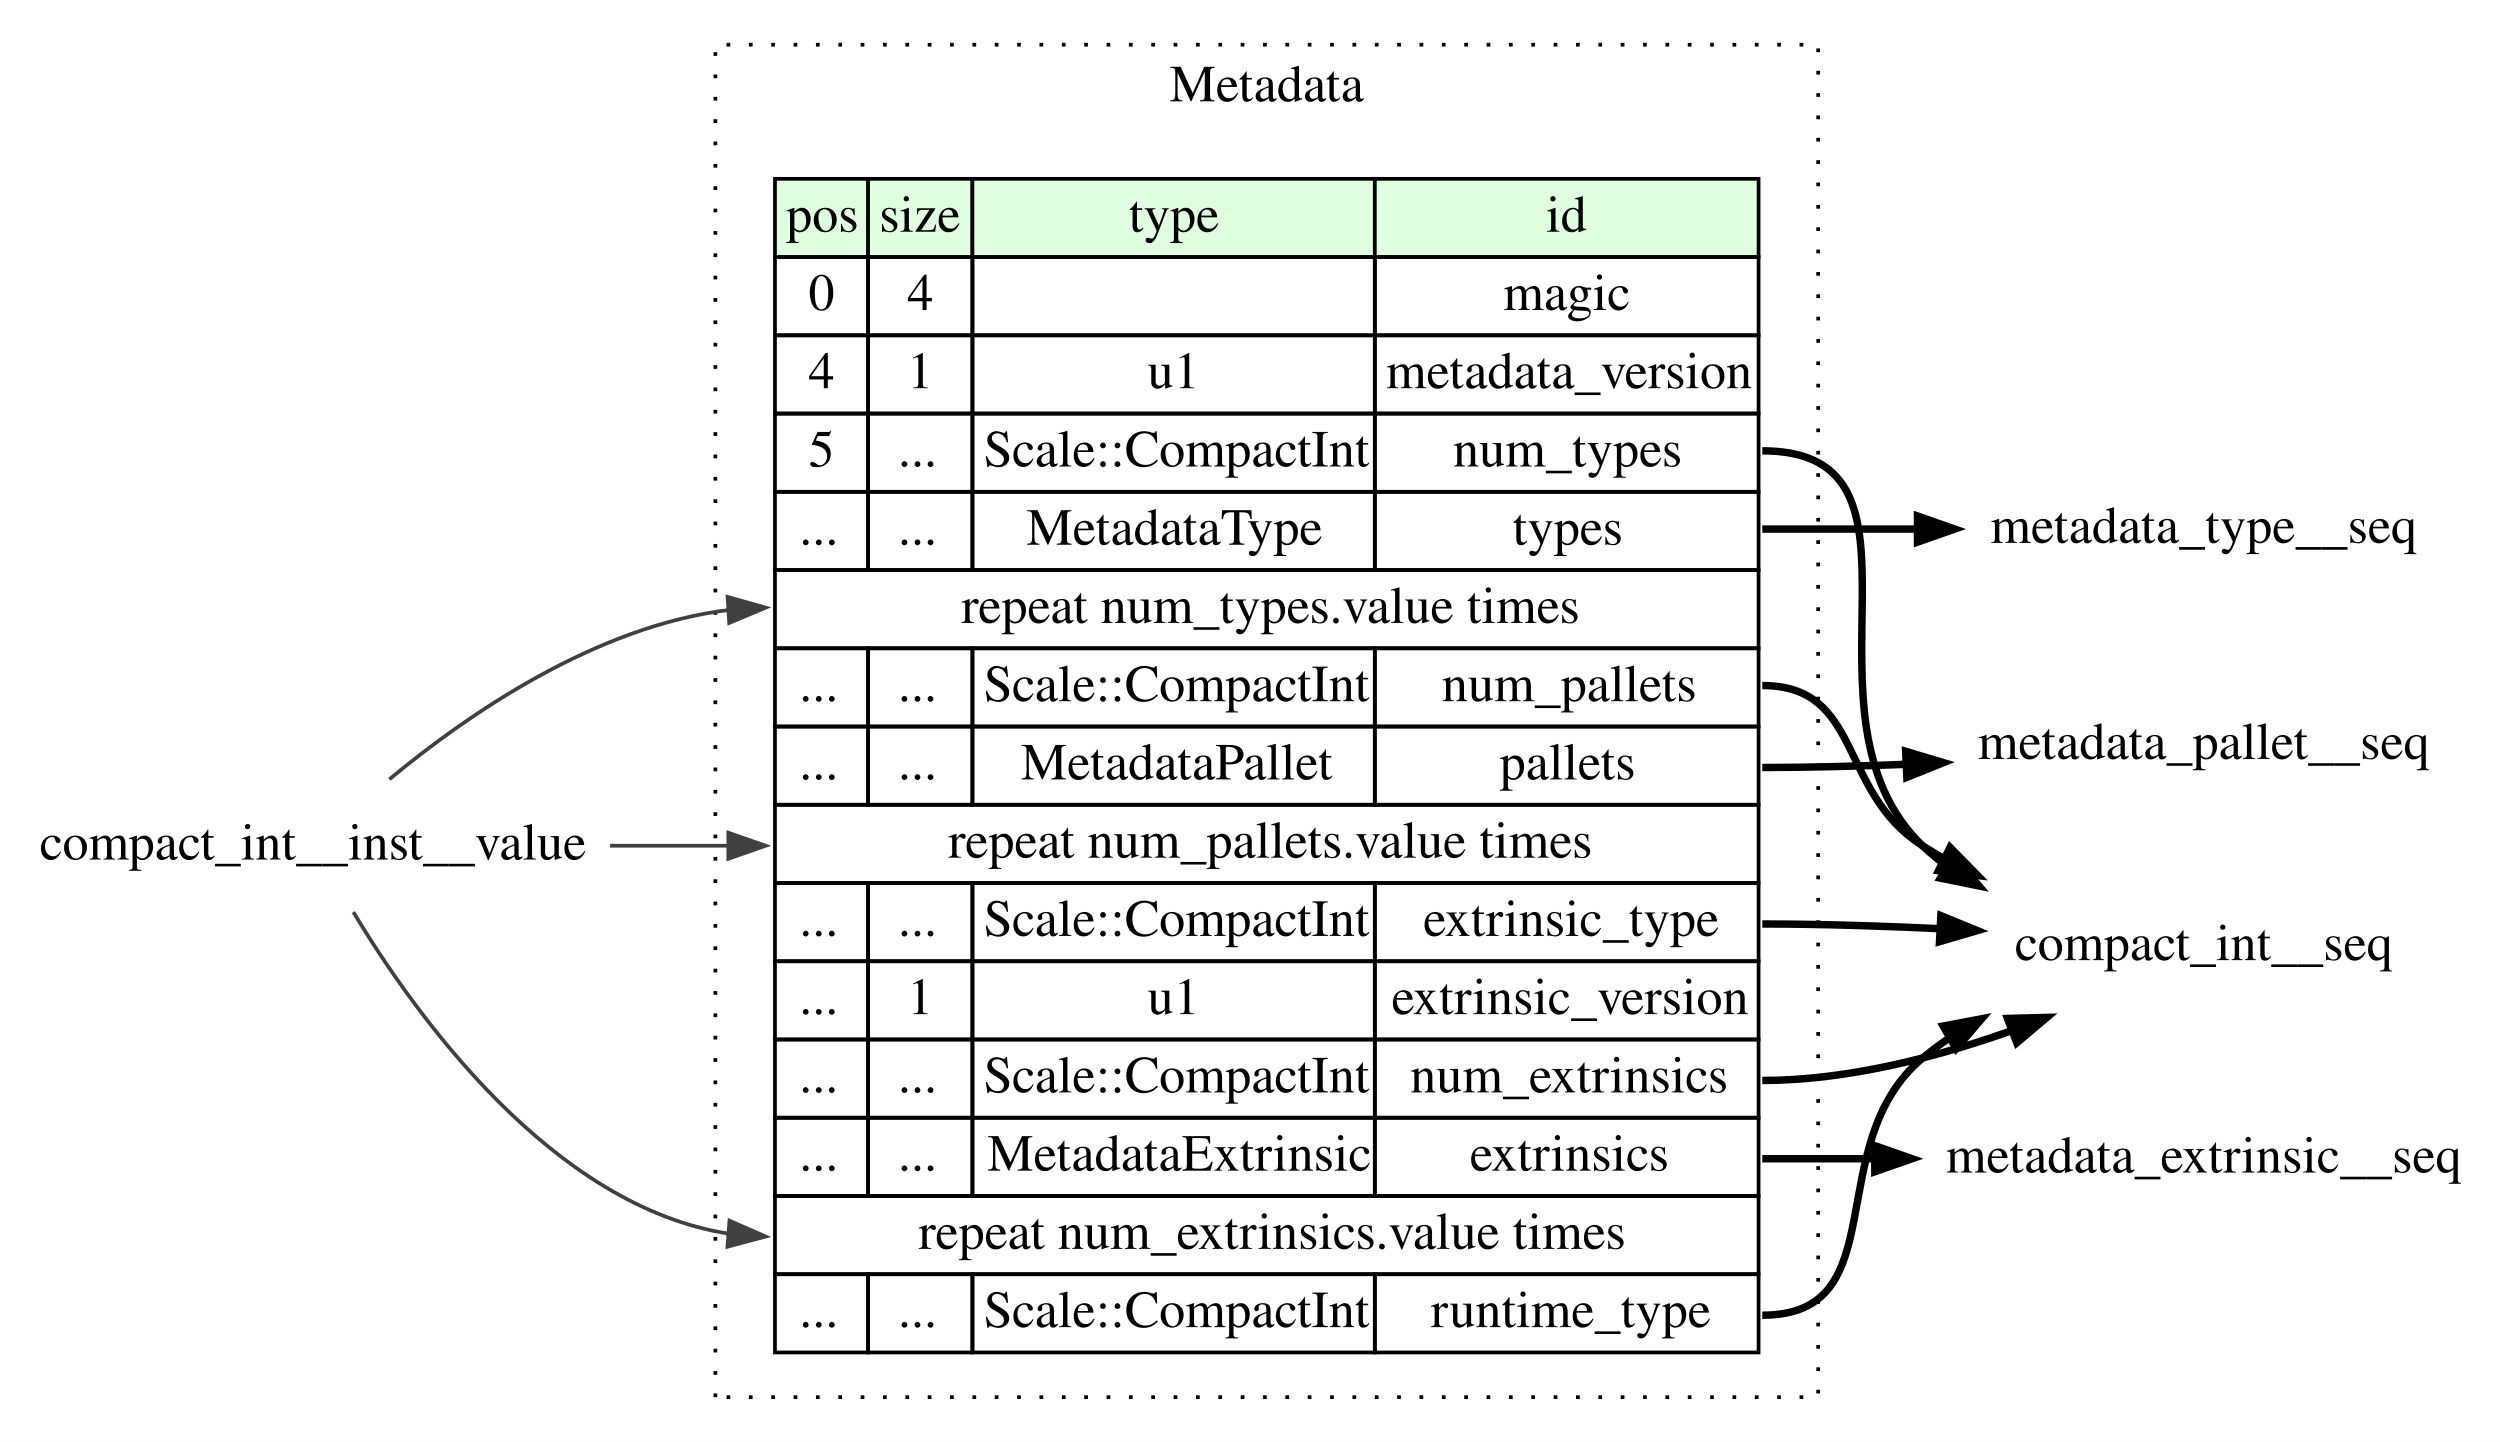
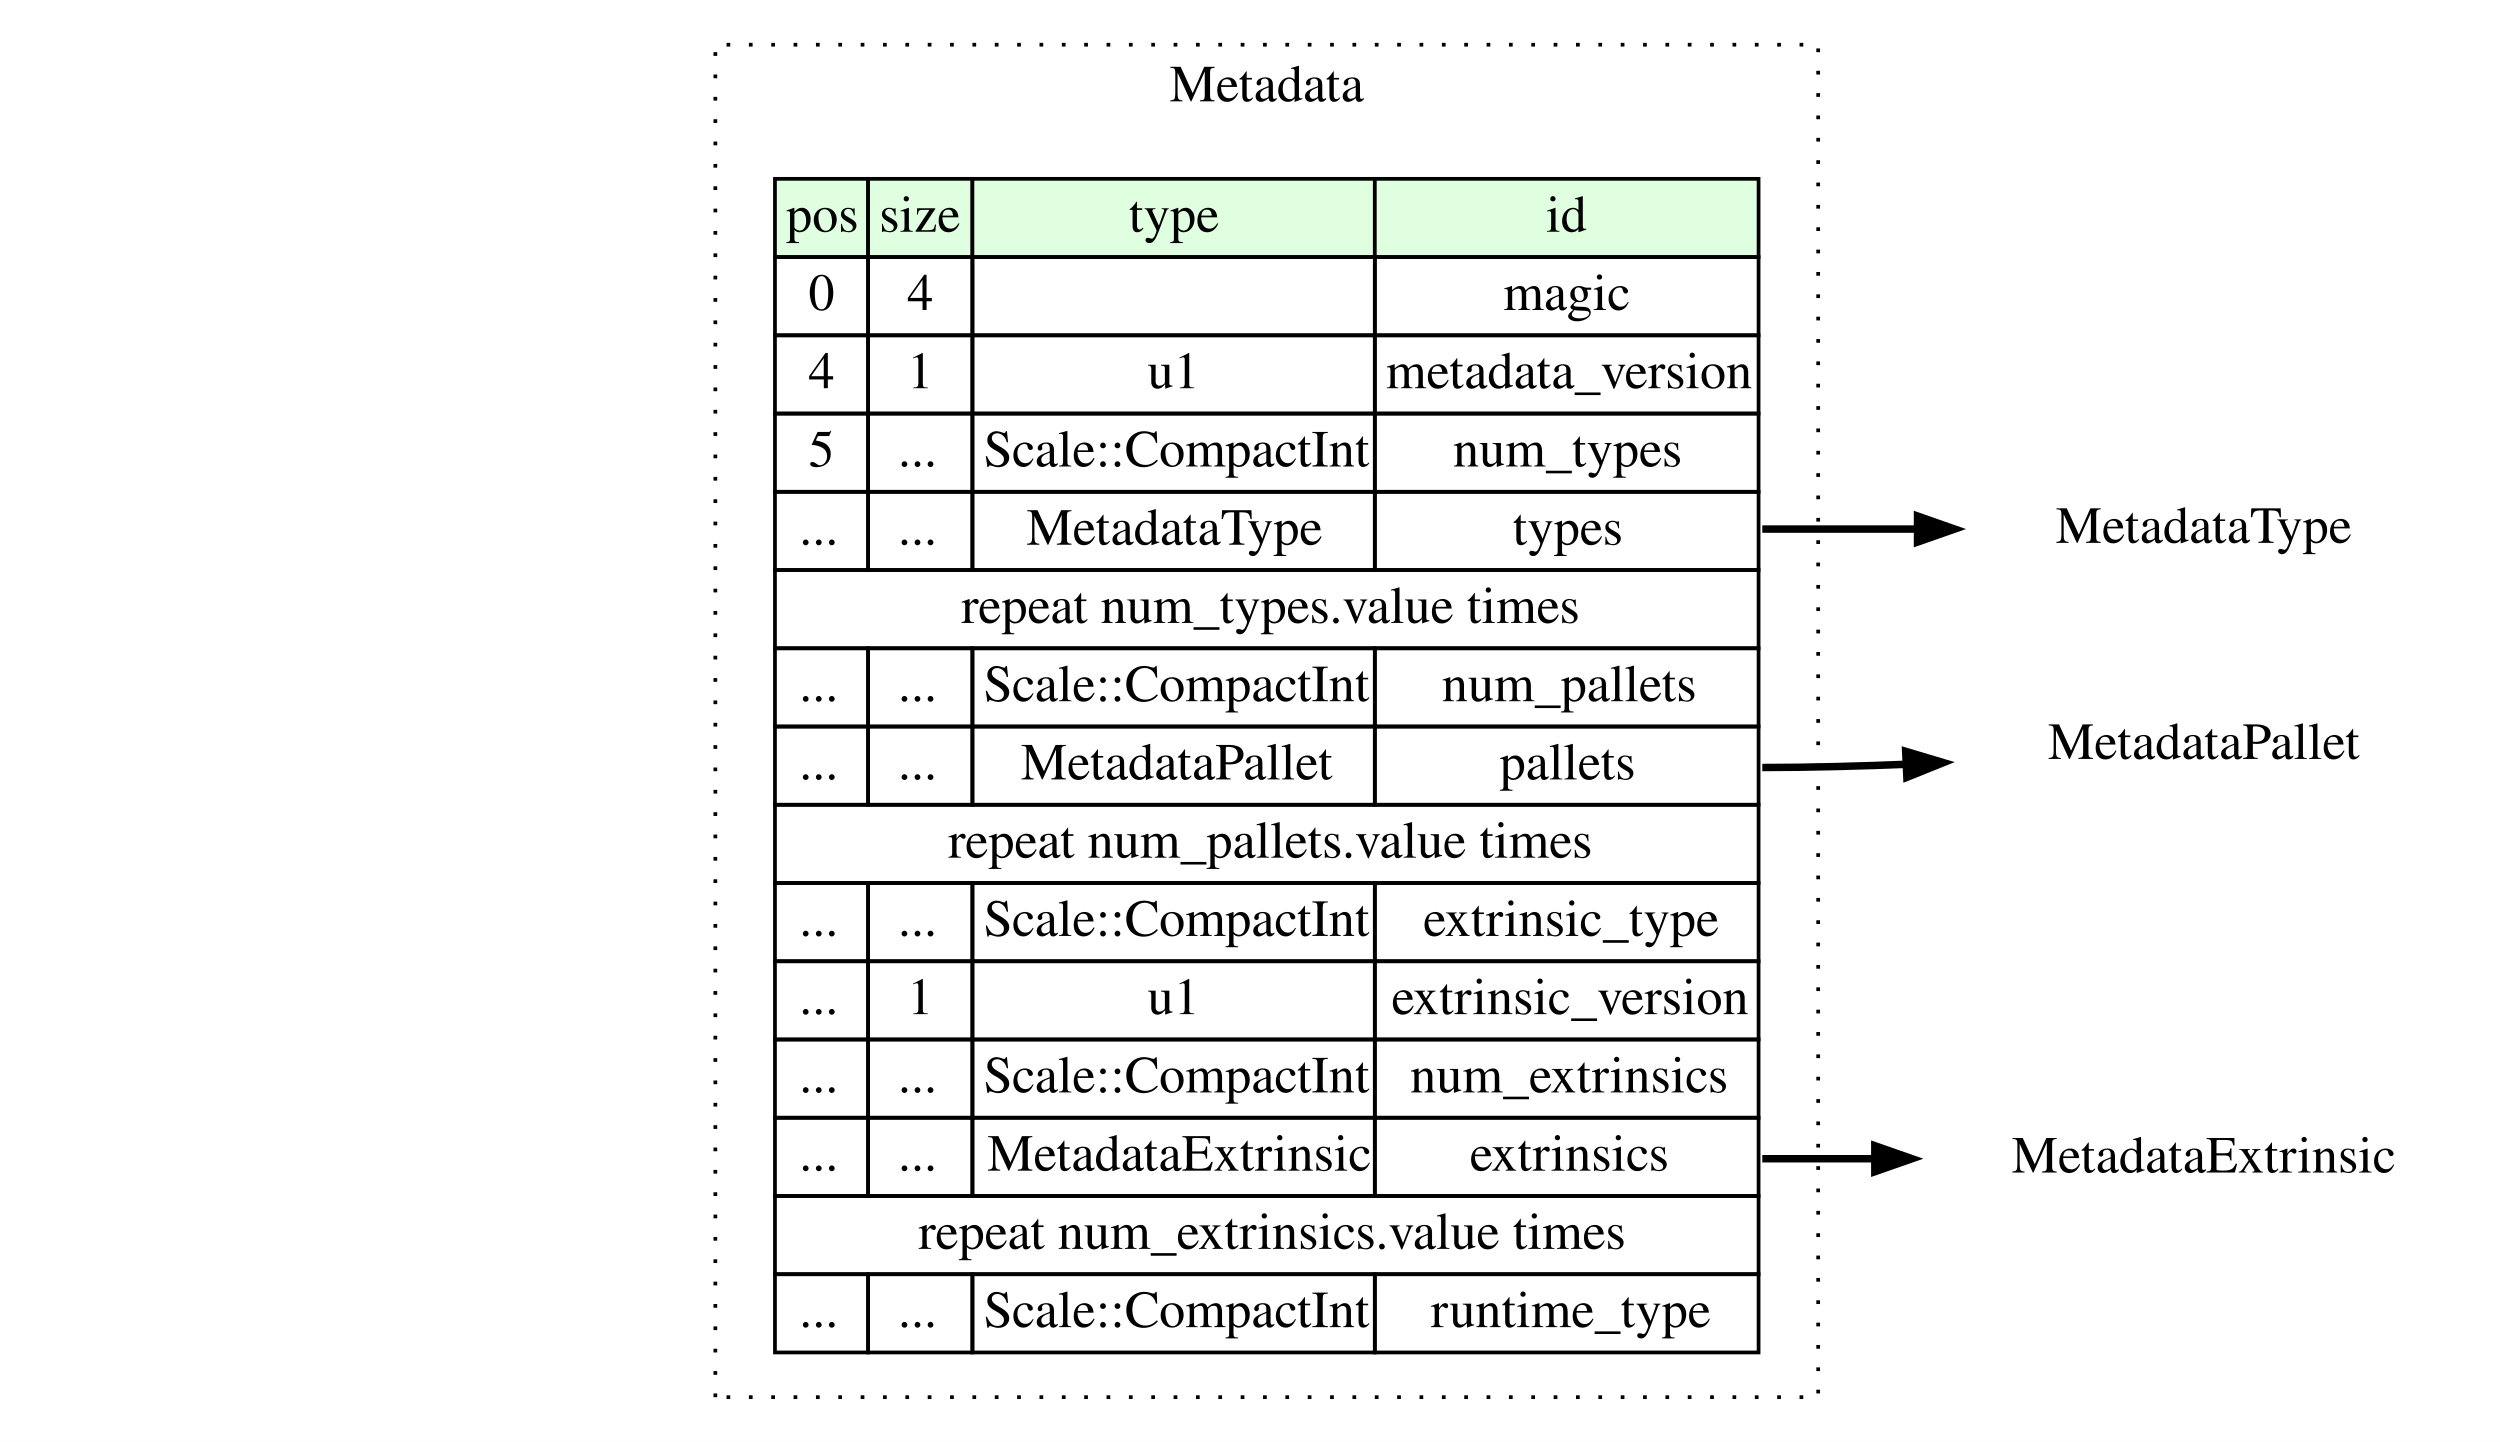
- <svg xmlns="http://www.w3.org/2000/svg" width="671pt" height="387pt" viewBox="0.00 0.00 671.00 387.00">
+ <svg xmlns="http://www.w3.org/2000/svg" xmlns:xlink="http://www.w3.org/1999/xlink" width="671pt" height="387pt" viewBox="0.00 0.00 671.00 387.00">
  <g id="graph0" class="graph" transform="scale(1 1) rotate(0) translate(4 383)">
    <polygon fill="white" stroke="none" points="-4,4 -4,-383 667,-383 667,4 -4,4" />
    <g id="clust1" class="cluster">
      <polygon fill="none" stroke="black" stroke-dasharray="1,5" points="188,-8 188,-371 484,-371 484,-8 188,-8" />
      <text text-anchor="middle" x="336" y="-355.8" font-family="Times,serif" font-size="14.00">Metadata</text>
    </g>
    <g id="node1" class="node">
      <polygon fill="#e0ffe0" stroke="none" points="204,-314 204,-335 229,-335 229,-314 204,-314" />
      <polygon fill="none" stroke="black" points="204,-314 204,-335 229,-335 229,-314 204,-314" />
      <text text-anchor="start" x="207" y="-320.8" font-family="Times,serif" font-size="14.00">pos</text>
      <polygon fill="#e0ffe0" stroke="none" points="229,-314 229,-335 257,-335 257,-314 229,-314" />
      <polygon fill="none" stroke="black" points="229,-314 229,-335 257,-335 257,-314 229,-314" />
      <text text-anchor="start" x="232" y="-320.8" font-family="Times,serif" font-size="14.00">size</text>
      <polygon fill="#e0ffe0" stroke="none" points="257,-314 257,-335 365,-335 365,-314 257,-314" />
      <polygon fill="none" stroke="black" points="257,-314 257,-335 365,-335 365,-314 257,-314" />
      <text text-anchor="start" x="299" y="-320.8" font-family="Times,serif" font-size="14.00">type</text>
      <polygon fill="#e0ffe0" stroke="none" points="365,-314 365,-335 468,-335 468,-314 365,-314" />
      <polygon fill="none" stroke="black" points="365,-314 365,-335 468,-335 468,-314 365,-314" />
      <text text-anchor="start" x="411" y="-320.8" font-family="Times,serif" font-size="14.00">id</text>
      <polygon fill="none" stroke="black" points="204,-293 204,-314 229,-314 229,-293 204,-293" />
      <text text-anchor="start" x="213" y="-299.8" font-family="Times,serif" font-size="14.00">0</text>
      <polygon fill="none" stroke="black" points="229,-293 229,-314 257,-314 257,-293 229,-293" />
      <text text-anchor="start" x="239.5" y="-299.8" font-family="Times,serif" font-size="14.00">4</text>
      <polygon fill="none" stroke="black" points="257,-293 257,-314 365,-314 365,-293 257,-293" />
      <polygon fill="none" stroke="black" points="365,-293 365,-314 468,-314 468,-293 365,-293" />
      <text text-anchor="start" x="399.5" y="-299.8" font-family="Times,serif" font-size="14.00">magic</text>
      <polygon fill="none" stroke="black" points="204,-272 204,-293 229,-293 229,-272 204,-272" />
      <text text-anchor="start" x="213" y="-278.8" font-family="Times,serif" font-size="14.00">4</text>
      <polygon fill="none" stroke="black" points="229,-272 229,-293 257,-293 257,-272 229,-272" />
      <text text-anchor="start" x="239.5" y="-278.8" font-family="Times,serif" font-size="14.00">1</text>
      <polygon fill="none" stroke="black" points="257,-272 257,-293 365,-293 365,-272 257,-272" />
      <text text-anchor="start" x="304" y="-278.8" font-family="Times,serif" font-size="14.00">u1</text>
      <polygon fill="none" stroke="black" points="365,-272 365,-293 468,-293 468,-272 365,-272" />
      <text text-anchor="start" x="368" y="-278.8" font-family="Times,serif" font-size="14.00">metadata_version</text>
      <polygon fill="none" stroke="black" points="204,-251 204,-272 229,-272 229,-251 204,-251" />
      <text text-anchor="start" x="213" y="-257.8" font-family="Times,serif" font-size="14.00">5</text>
      <polygon fill="none" stroke="black" points="229,-251 229,-272 257,-272 257,-251 229,-251" />
      <text text-anchor="start" x="237" y="-257.8" font-family="Times,serif" font-size="14.00">...</text>
      <polygon fill="none" stroke="black" points="257,-251 257,-272 365,-272 365,-251 257,-251" />
      <text text-anchor="start" x="260" y="-257.8" font-family="Times,serif" font-size="14.00">Scale::CompactInt</text>
      <polygon fill="none" stroke="black" points="365,-251 365,-272 468,-272 468,-251 365,-251" />
      <text text-anchor="start" x="386" y="-257.8" font-family="Times,serif" font-size="14.00">num_types</text>
      <polygon fill="none" stroke="black" points="204,-230 204,-251 229,-251 229,-230 204,-230" />
      <text text-anchor="start" x="210.5" y="-236.8" font-family="Times,serif" font-size="14.00">...</text>
      <polygon fill="none" stroke="black" points="229,-230 229,-251 257,-251 257,-230 229,-230" />
      <text text-anchor="start" x="237" y="-236.8" font-family="Times,serif" font-size="14.00">...</text>
      <polygon fill="none" stroke="black" points="257,-230 257,-251 365,-251 365,-230 257,-230" />
      <text text-anchor="start" x="271.5" y="-236.8" font-family="Times,serif" font-size="14.00">MetadataType</text>
      <polygon fill="none" stroke="black" points="365,-230 365,-251 468,-251 468,-230 365,-230" />
      <text text-anchor="start" x="402" y="-236.8" font-family="Times,serif" font-size="14.00">types</text>
      <polygon fill="none" stroke="black" points="204,-209 204,-230 468,-230 468,-209 204,-209" />
      <text text-anchor="start" x="254" y="-215.8" font-family="Times,serif" font-size="14.00">repeat num_types.value times</text>
      <polygon fill="none" stroke="black" points="204,-188 204,-209 229,-209 229,-188 204,-188" />
      <text text-anchor="start" x="210.5" y="-194.8" font-family="Times,serif" font-size="14.00">...</text>
      <polygon fill="none" stroke="black" points="229,-188 229,-209 257,-209 257,-188 229,-188" />
      <text text-anchor="start" x="237" y="-194.8" font-family="Times,serif" font-size="14.00">...</text>
      <polygon fill="none" stroke="black" points="257,-188 257,-209 365,-209 365,-188 257,-188" />
      <text text-anchor="start" x="260" y="-194.8" font-family="Times,serif" font-size="14.00">Scale::CompactInt</text>
      <polygon fill="none" stroke="black" points="365,-188 365,-209 468,-209 468,-188 365,-188" />
      <text text-anchor="start" x="383" y="-194.8" font-family="Times,serif" font-size="14.00">num_pallets</text>
      <polygon fill="none" stroke="black" points="204,-167 204,-188 229,-188 229,-167 204,-167" />
      <text text-anchor="start" x="210.5" y="-173.8" font-family="Times,serif" font-size="14.00">...</text>
      <polygon fill="none" stroke="black" points="229,-167 229,-188 257,-188 257,-167 229,-167" />
      <text text-anchor="start" x="237" y="-173.8" font-family="Times,serif" font-size="14.00">...</text>
      <polygon fill="none" stroke="black" points="257,-167 257,-188 365,-188 365,-167 257,-167" />
      <text text-anchor="start" x="270" y="-173.8" font-family="Times,serif" font-size="14.00">MetadataPallet</text>
      <polygon fill="none" stroke="black" points="365,-167 365,-188 468,-188 468,-167 365,-167" />
      <text text-anchor="start" x="398.5" y="-173.8" font-family="Times,serif" font-size="14.00">pallets</text>
      <polygon fill="none" stroke="black" points="204,-146 204,-167 468,-167 468,-146 204,-146" />
      <text text-anchor="start" x="250.5" y="-152.8" font-family="Times,serif" font-size="14.00">repeat num_pallets.value times</text>
      <polygon fill="none" stroke="black" points="204,-125 204,-146 229,-146 229,-125 204,-125" />
      <text text-anchor="start" x="210.5" y="-131.8" font-family="Times,serif" font-size="14.00">...</text>
      <polygon fill="none" stroke="black" points="229,-125 229,-146 257,-146 257,-125 229,-125" />
      <text text-anchor="start" x="237" y="-131.8" font-family="Times,serif" font-size="14.00">...</text>
      <polygon fill="none" stroke="black" points="257,-125 257,-146 365,-146 365,-125 257,-125" />
      <text text-anchor="start" x="260" y="-131.8" font-family="Times,serif" font-size="14.00">Scale::CompactInt</text>
      <polygon fill="none" stroke="black" points="365,-125 365,-146 468,-146 468,-125 365,-125" />
      <text text-anchor="start" x="378" y="-131.8" font-family="Times,serif" font-size="14.00">extrinsic_type</text>
      <polygon fill="none" stroke="black" points="204,-104 204,-125 229,-125 229,-104 204,-104" />
      <text text-anchor="start" x="210.5" y="-110.8" font-family="Times,serif" font-size="14.00">...</text>
      <polygon fill="none" stroke="black" points="229,-104 229,-125 257,-125 257,-104 229,-104" />
      <text text-anchor="start" x="239.5" y="-110.8" font-family="Times,serif" font-size="14.00">1</text>
      <polygon fill="none" stroke="black" points="257,-104 257,-125 365,-125 365,-104 257,-104" />
      <text text-anchor="start" x="304" y="-110.8" font-family="Times,serif" font-size="14.00">u1</text>
      <polygon fill="none" stroke="black" points="365,-104 365,-125 468,-125 468,-104 365,-104" />
      <text text-anchor="start" x="369.5" y="-110.8" font-family="Times,serif" font-size="14.00">extrinsic_version</text>
      <polygon fill="none" stroke="black" points="204,-83 204,-104 229,-104 229,-83 204,-83" />
      <text text-anchor="start" x="210.5" y="-89.8" font-family="Times,serif" font-size="14.00">...</text>
      <polygon fill="none" stroke="black" points="229,-83 229,-104 257,-104 257,-83 229,-83" />
      <text text-anchor="start" x="237" y="-89.8" font-family="Times,serif" font-size="14.00">...</text>
      <polygon fill="none" stroke="black" points="257,-83 257,-104 365,-104 365,-83 257,-83" />
      <text text-anchor="start" x="260" y="-89.8" font-family="Times,serif" font-size="14.00">Scale::CompactInt</text>
      <polygon fill="none" stroke="black" points="365,-83 365,-104 468,-104 468,-83 365,-83" />
      <text text-anchor="start" x="374.5" y="-89.8" font-family="Times,serif" font-size="14.00">num_extrinsics</text>
      <polygon fill="none" stroke="black" points="204,-62 204,-83 229,-83 229,-62 204,-62" />
      <text text-anchor="start" x="210.5" y="-68.8" font-family="Times,serif" font-size="14.00">...</text>
      <polygon fill="none" stroke="black" points="229,-62 229,-83 257,-83 257,-62 229,-62" />
      <text text-anchor="start" x="237" y="-68.8" font-family="Times,serif" font-size="14.00">...</text>
      <polygon fill="none" stroke="black" points="257,-62 257,-83 365,-83 365,-62 257,-62" />
      <text text-anchor="start" x="261" y="-68.8" font-family="Times,serif" font-size="14.00">MetadataExtrinsic</text>
      <polygon fill="none" stroke="black" points="365,-62 365,-83 468,-83 468,-62 365,-62" />
      <text text-anchor="start" x="390.5" y="-68.8" font-family="Times,serif" font-size="14.00">extrinsics</text>
      <polygon fill="none" stroke="black" points="204,-41 204,-62 468,-62 468,-41 204,-41" />
      <text text-anchor="start" x="242.5" y="-47.8" font-family="Times,serif" font-size="14.00">repeat num_extrinsics.value times</text>
      <polygon fill="none" stroke="black" points="204,-20 204,-41 229,-41 229,-20 204,-20" />
      <text text-anchor="start" x="210.5" y="-26.8" font-family="Times,serif" font-size="14.00">...</text>
      <polygon fill="none" stroke="black" points="229,-20 229,-41 257,-41 257,-20 229,-20" />
      <text text-anchor="start" x="237" y="-26.8" font-family="Times,serif" font-size="14.00">...</text>
      <polygon fill="none" stroke="black" points="257,-20 257,-41 365,-41 365,-20 257,-20" />
      <text text-anchor="start" x="260" y="-26.8" font-family="Times,serif" font-size="14.00">Scale::CompactInt</text>
      <polygon fill="none" stroke="black" points="365,-20 365,-41 468,-41 468,-20 365,-20" />
      <text text-anchor="start" x="380" y="-26.8" font-family="Times,serif" font-size="14.00">runtime_type</text>
    </g>
-     <g id="node2" class="node">
-       <text text-anchor="middle" x="587.5" y="-125.3" font-family="Times,serif" font-size="14.00">compact_int__seq</text>
-     </g>
-     <g id="edge1" class="edge">
-       <path fill="none" stroke="black" stroke-width="2" d="M469,-262C519.84,-262 475.38,-191.27 512,-156 514.5,-153.6 517.22,-151.4 520.11,-149.41" />
-       <polygon fill="black" stroke="black" stroke-width="2" points="520.38,-153.32 527.19,-145.2 516.8,-147.3 520.38,-153.32" />
-     </g>
-     <g id="edge4" class="edge">
-       <path fill="none" stroke="black" stroke-width="2" d="M469,-199C496.03,-199 489.2,-170.51 512,-156 514.39,-154.48 516.87,-153.03 519.42,-151.65" />
-       <polygon fill="black" stroke="black" stroke-width="2" points="519.39,-155.57 526.81,-148.01 516.29,-149.3 519.39,-155.57" />
-     </g>
-     <g id="edge7" class="edge">
-       <path fill="none" stroke="black" stroke-width="2" d="M469,-135C485.1,-135 502.42,-134.43 518.69,-133.64" />
-       <polygon fill="black" stroke="black" stroke-width="2" points="516.93,-137.24 526.73,-133.23 516.56,-130.25 516.93,-137.24" />
-     </g>
-     <g id="edge8" class="edge">
-       <path fill="none" stroke="black" stroke-width="2" d="M469,-93C492.15,-93 516.78,-99.47 537.48,-106.92" />
-       <polygon fill="black" stroke="black" stroke-width="2" points="534.81,-109.65 545.4,-109.93 537.3,-103.1 534.81,-109.65" />
-     </g>
-     <g id="edge11" class="edge">
-       <path fill="none" stroke="black" stroke-width="2" d="M469,-30C505.13,-30 484.32,-75.77 512,-99 514.78,-101.33 517.76,-103.5 520.87,-105.51" />
-       <polygon fill="black" stroke="black" stroke-width="2" points="517.52,-107.61 527.93,-109.58 521.02,-101.55 517.52,-107.61" />
-     </g>
    <g id="node3" class="node">
-       <text text-anchor="middle" x="587.5" y="-237.3" font-family="Times,serif" font-size="14.00">metadata_type__seq</text>
+       <text text-anchor="middle" x="587.5" y="-237.3" font-family="Times,serif" font-size="14.00">
+         <a xlink:href="sect-metadata#img-metadata-type" xlink:title="MetadataType">
+                 MetadataType
+               </a>
+       </text>
    </g>
    <g id="edge2" class="edge">
      <path fill="none" stroke="black" stroke-width="2" d="M469,-241C483,-241 497.95,-241 512.32,-241" />
      <polygon fill="black" stroke="black" stroke-width="2" points="510.66,-244.5 520.66,-241 510.66,-237.5 510.66,-244.5" />
    </g>
    <g id="node5" class="node">
-       <text text-anchor="middle" x="587.5" y="-179.3" font-family="Times,serif" font-size="14.00">metadata_pallet__seq</text>
+       <text text-anchor="middle" x="587.5" y="-179.3" font-family="Times,serif" font-size="14.00">
+         <a xlink:href="sect-metadata#img-metadata-pallet" xlink:title="MetadataPallet">
+                 MetadataPallet
+               </a>
+       </text>
    </g>
    <g id="edge5" class="edge">
      <path fill="none" stroke="black" stroke-width="2" d="M469,-177C482.09,-177 495.98,-177.38 509.46,-177.94" />
      <polygon fill="black" stroke="black" stroke-width="2" points="507.48,-181.35 517.63,-178.31 507.8,-174.36 507.48,-181.35" />
    </g>
    <g id="node6" class="node">
-       <text text-anchor="middle" x="587.5" y="-68.3" font-family="Times,serif" font-size="14.00">metadata_extrinsic__seq</text>
+       <text text-anchor="middle" x="587.5" y="-68.3" font-family="Times,serif" font-size="14.00">
+         <a xlink:href="sect-metadata#img-metadata-extrinsic" xlink:title="MetadataExtrinsic">
+                 MetadataExtrinsic
+               </a>
+       </text>
    </g>
    <g id="edge9" class="edge">
      <path fill="none" stroke="black" stroke-width="2" d="M469,-72C479.37,-72 490.26,-72 501.04,-72" />
      <polygon fill="black" stroke="black" stroke-width="2" points="499.2,-75.5 509.2,-72 499.2,-68.5 499.2,-75.5" />
    </g>
-     <g id="node4" class="node">
-       <text text-anchor="middle" x="80" y="-152.3" font-family="Times,serif" font-size="14.00">compact_int__inst__value</text>
-     </g>
-     <g id="edge3" class="edge">
-       <path fill="none" stroke="#404040" d="M100.5,-173.83C121.17,-190.99 155.75,-214.97 191.78,-219.31" />
-       <polygon fill="#404040" stroke="#404040" points="191.29,-222.79 201.49,-219.91 191.72,-215.8 191.29,-222.79" />
-     </g>
-     <g id="edge6" class="edge">
-       <path fill="none" stroke="#404040" d="M159.75,-156C170.32,-156 181.15,-156 191.7,-156" />
-       <polygon fill="#404040" stroke="#404040" points="191.49,-159.5 201.49,-156 191.49,-152.5 191.49,-159.5" />
-     </g>
-     <g id="edge10" class="edge">
-       <path fill="none" stroke="#404040" d="M90.84,-138.19C107.56,-110.4 144.33,-59.13 191.73,-51.86" />
-       <polygon fill="#404040" stroke="#404040" points="191.79,-55.37 201.49,-51.12 191.25,-48.39 191.79,-55.37" />
-     </g>
  </g>
</svg>
